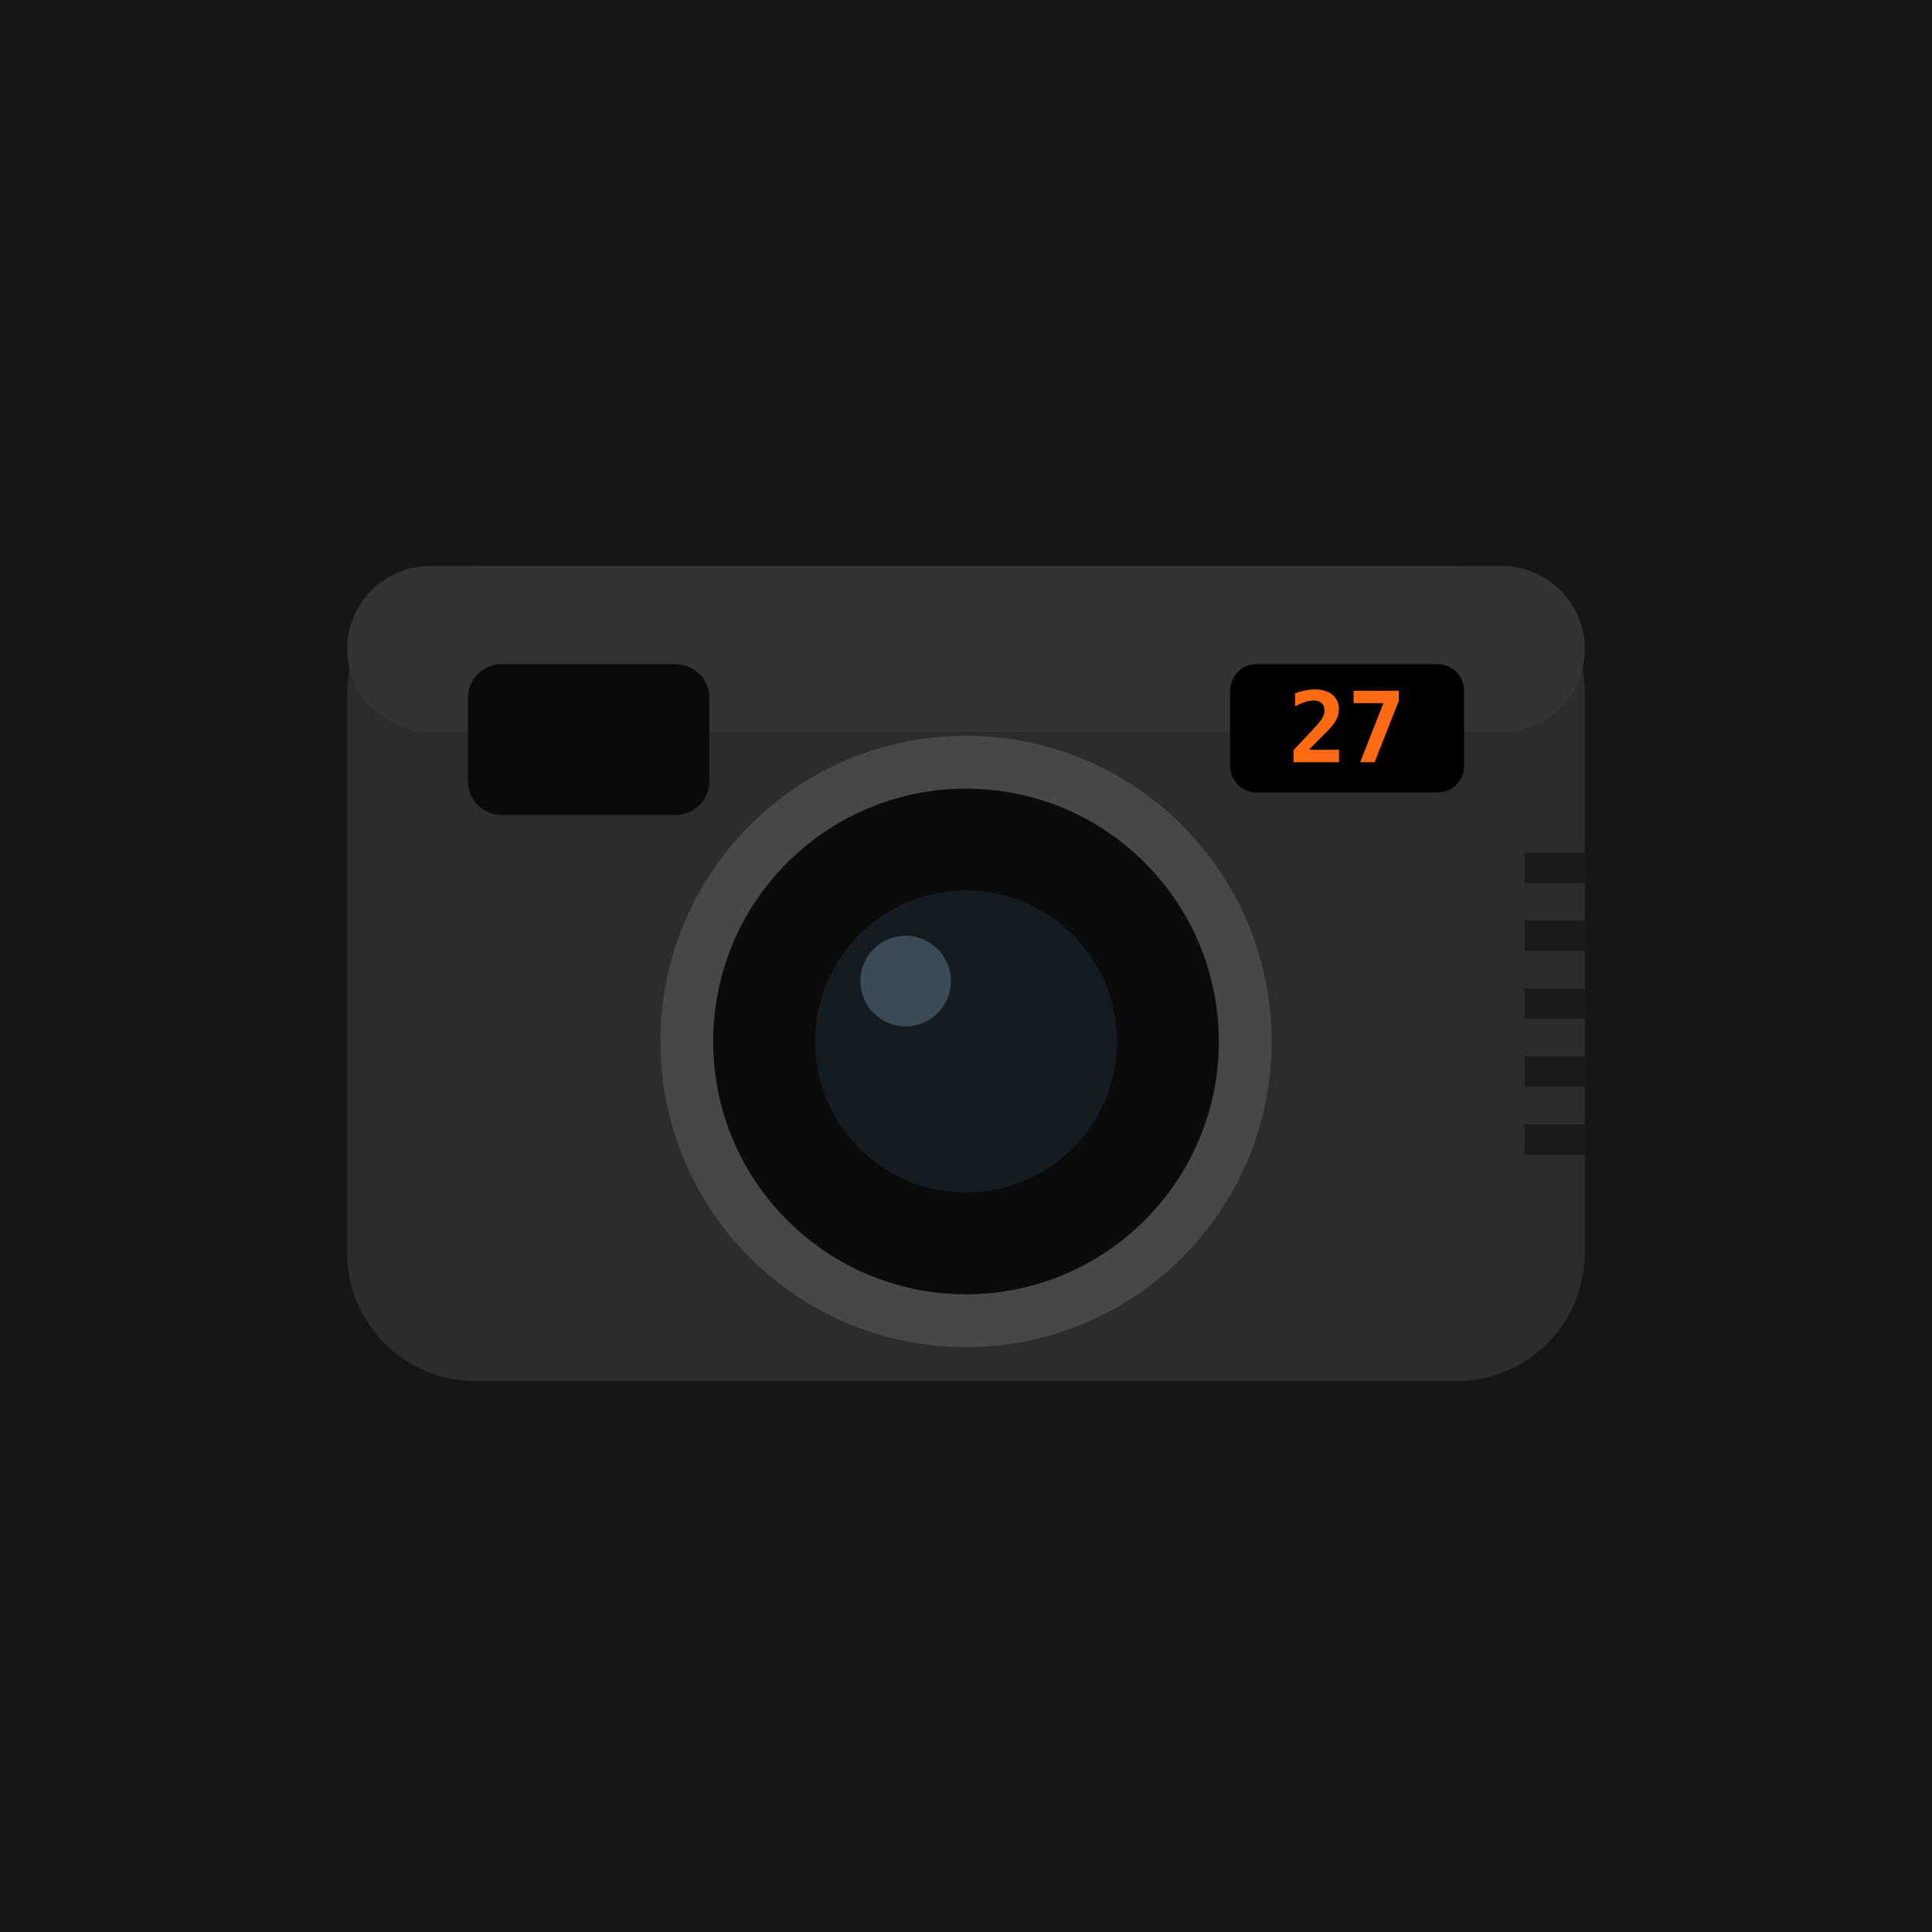
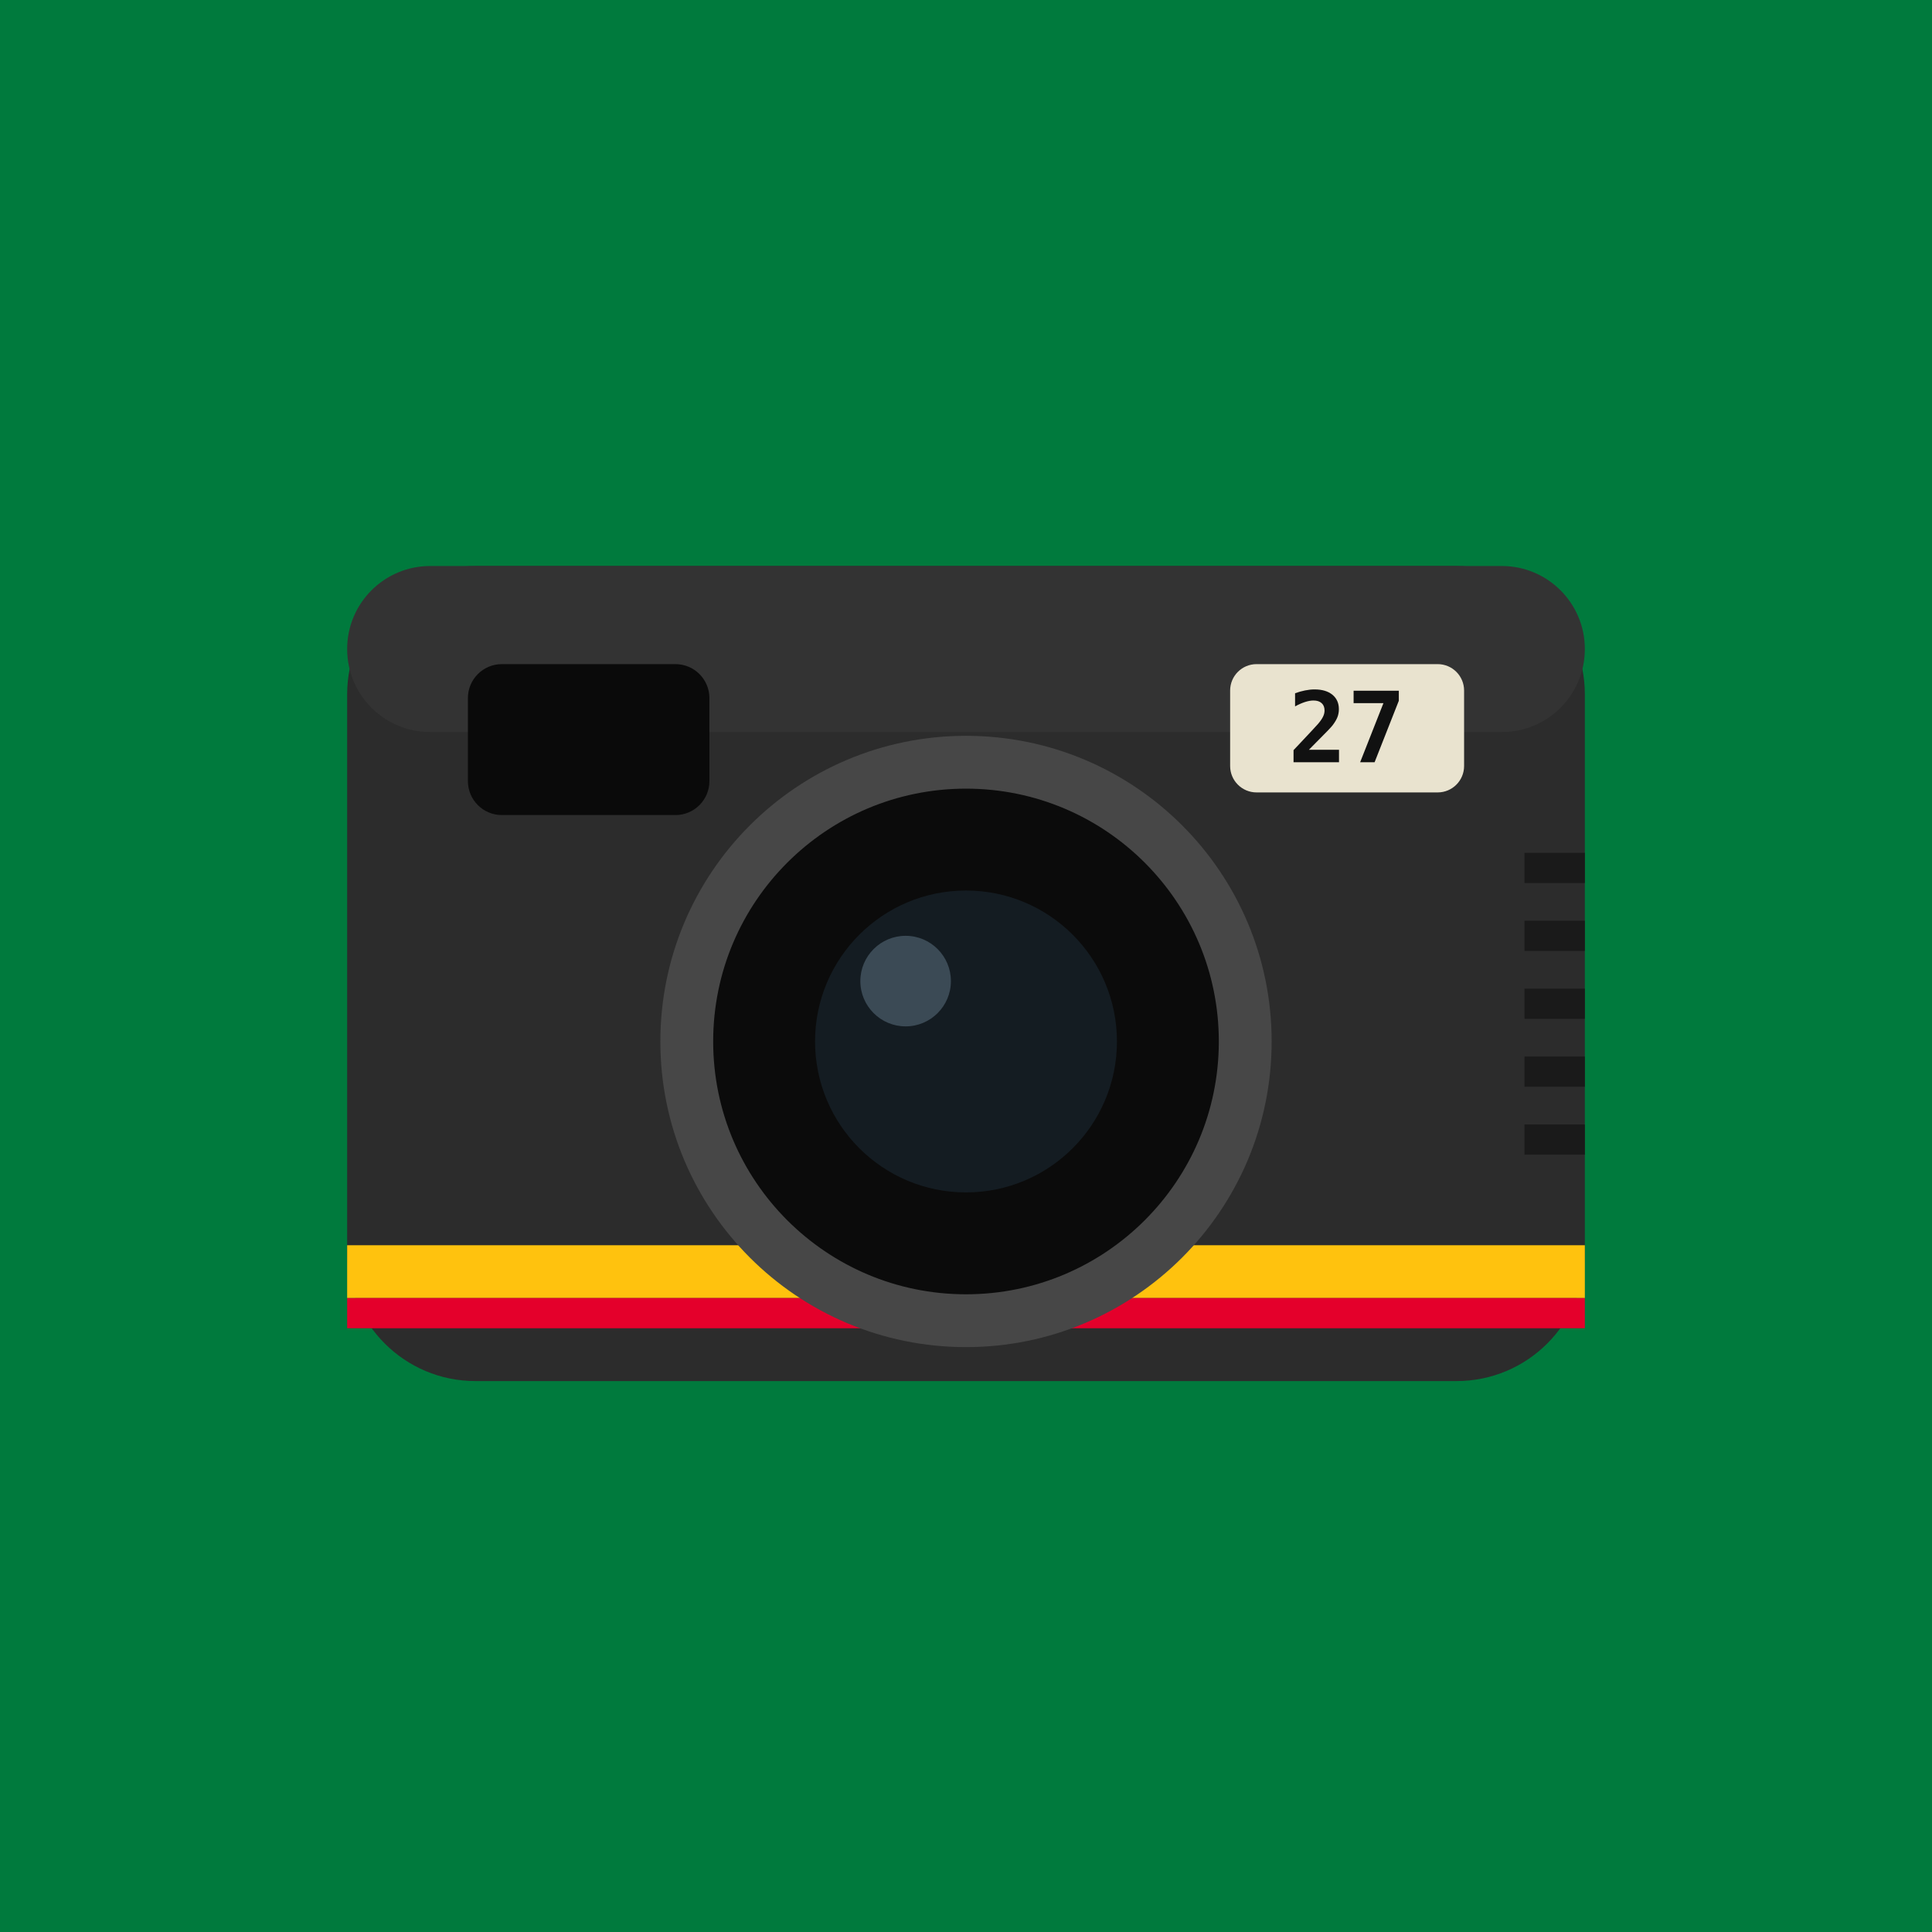
<svg xmlns="http://www.w3.org/2000/svg" viewBox="0 0 512 512">
-   <rect width="512" height="512" fill="#161616" />
+   <rect width="512" height="512" fill="#007a3d" />
  <rect x="92" y="150" width="328" height="216" rx="34" fill="#2c2c2c" />
  <rect x="92" y="150" width="328" height="44" rx="22" fill="#333" />
+   <rect x="92" y="330" width="328" height="14" fill="#ffc20e" />
+   <rect x="92" y="344" width="328" height="8" fill="#e4002b" />
  <rect x="124" y="176" width="64" height="40" rx="9" fill="#0a0a0a" />
-   <rect x="326" y="176" width="62" height="34" rx="7" fill="#000" />
-   <text x="357" y="202" text-anchor="middle" font-family="monospace" font-weight="700" font-size="26" fill="#ff6a13">27</text>
+   <rect x="326" y="176" width="62" height="34" rx="7" fill="#e9e3cf" />
+   <text x="357" y="202" text-anchor="middle" font-family="DejaVu Sans Mono, monospace" font-weight="700" font-size="26" fill="#111">27</text>
  <circle cx="256" cy="276" r="74" fill="#0b0b0b" stroke="#474747" stroke-width="14" />
  <circle cx="256" cy="276" r="40" fill="#141c22" />
  <circle cx="240" cy="260" r="12" fill="#3b4a55" />
  <g fill="#1a1a1a">
    <rect x="404" y="226" width="16" height="8" />
    <rect x="404" y="244" width="16" height="8" />
    <rect x="404" y="262" width="16" height="8" />
    <rect x="404" y="280" width="16" height="8" />
    <rect x="404" y="298" width="16" height="8" />
  </g>
</svg>
